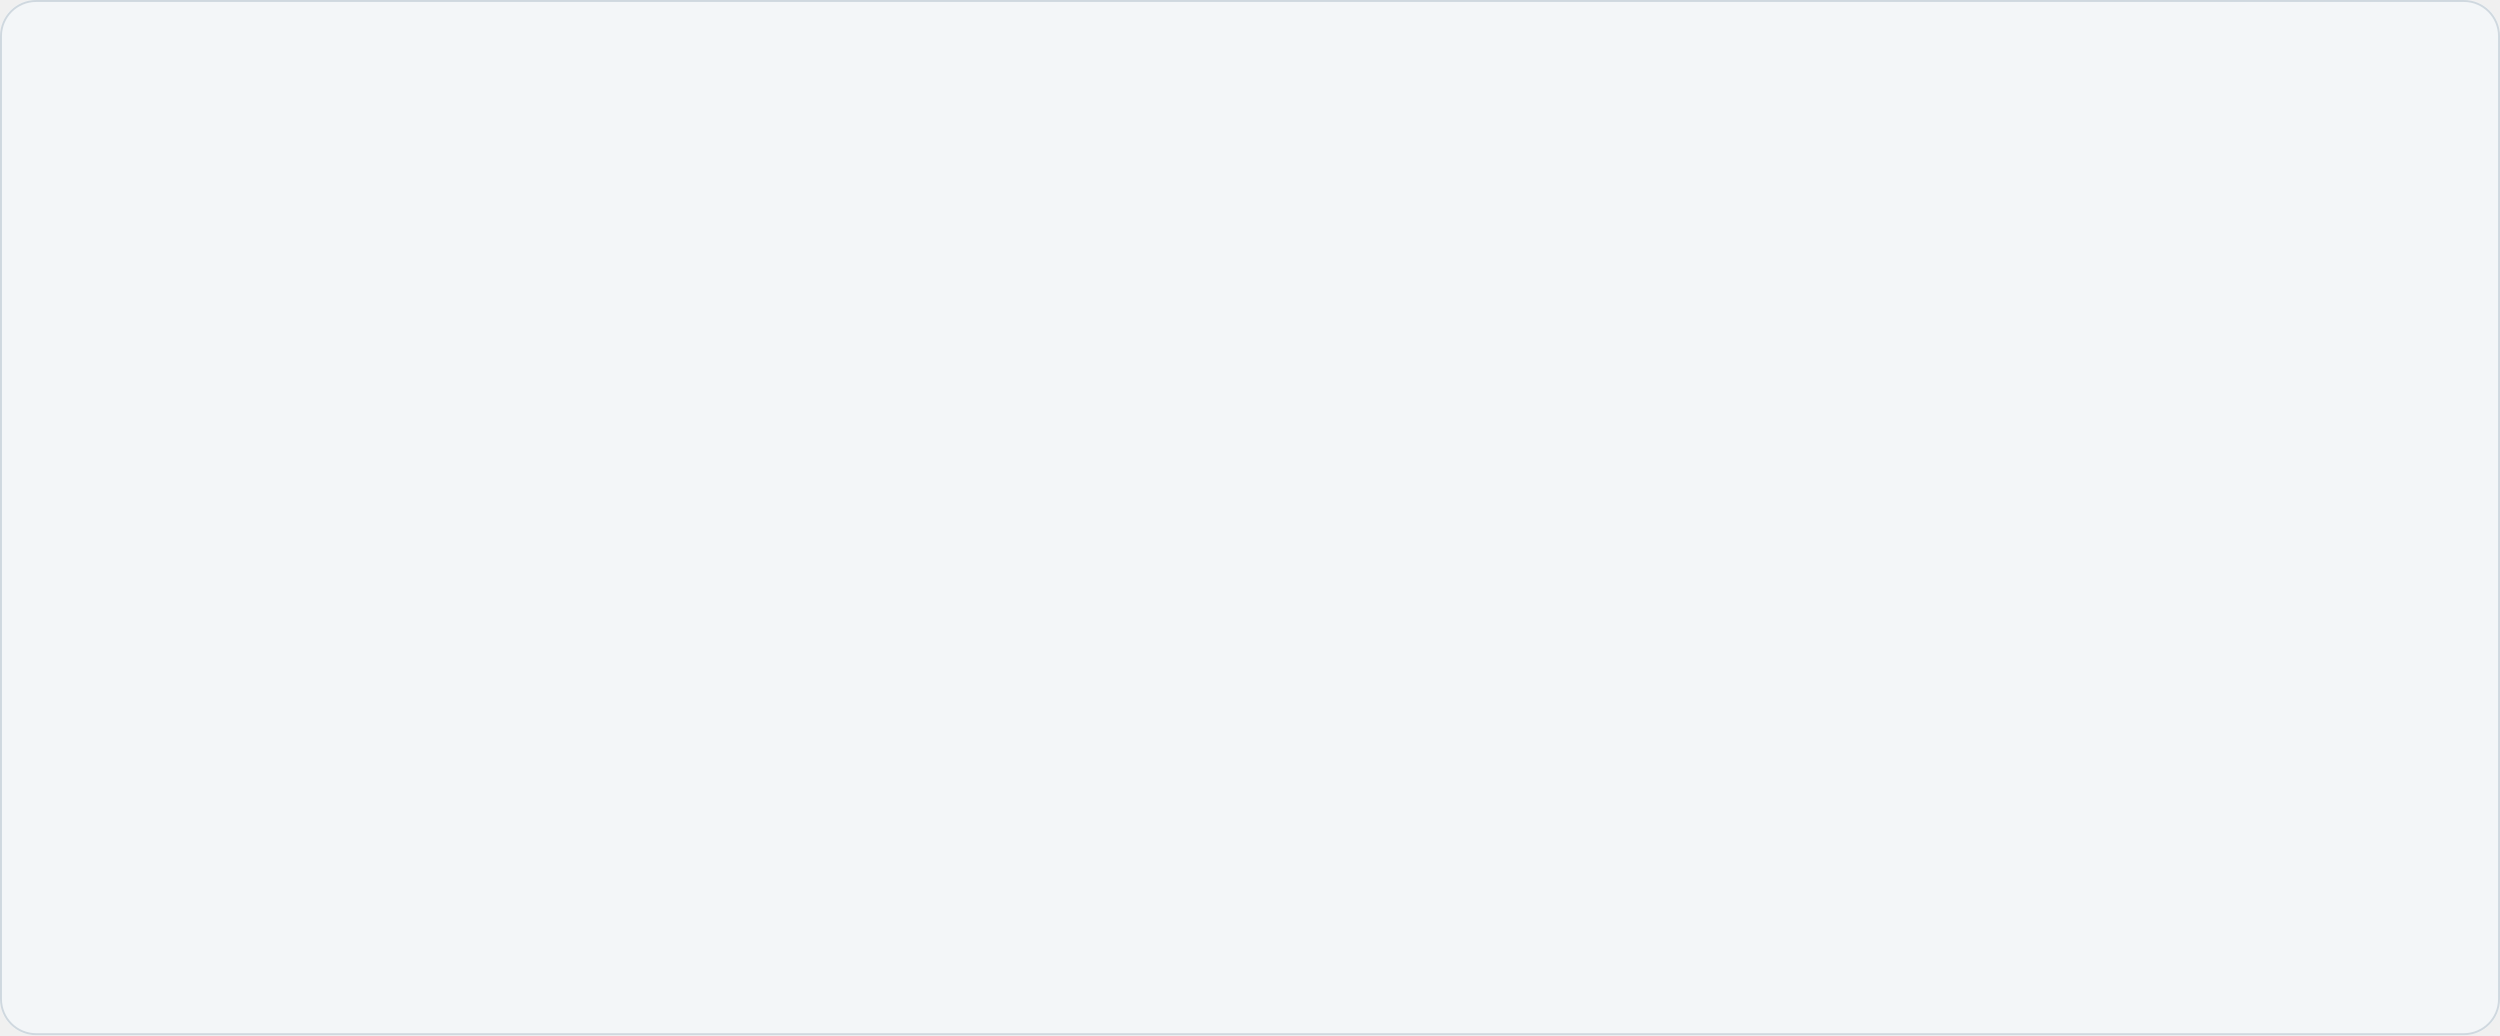
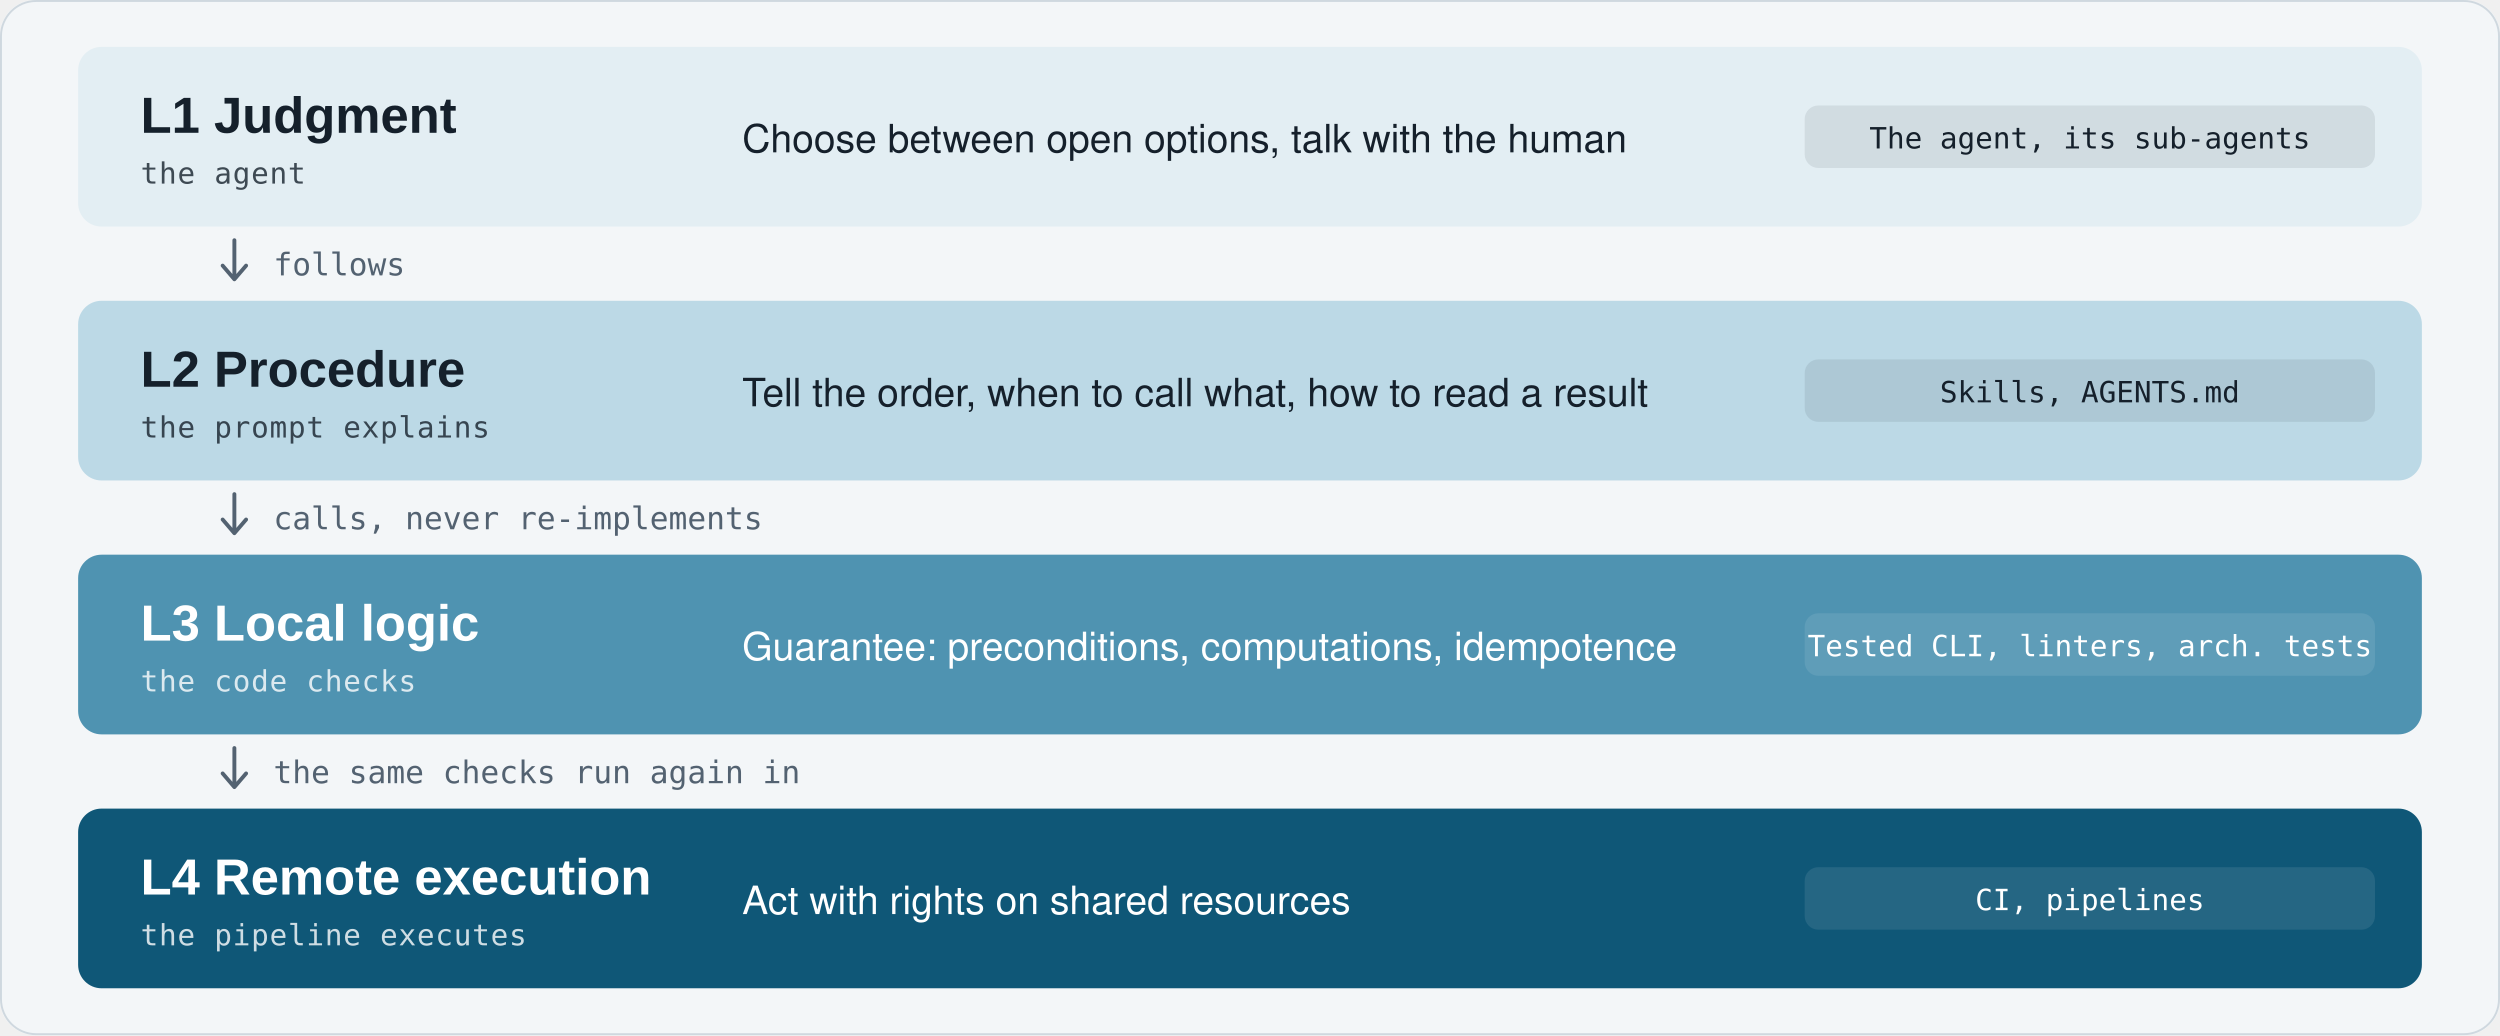
<svg xmlns="http://www.w3.org/2000/svg" width="1280" height="530" viewBox="0 0 1280 530" role="img" aria-labelledby="t d">
  <style>
  @media (prefers-reduced-motion: reduce) { * { animation: none !important; } }
-   .rise { opacity: 0; animation: rise .7s cubic-bezier(.16,1,.3,1) forwards; }
+   .rise { animation: rise .7s cubic-bezier(.16,1,.3,1) backwards; }
  @keyframes rise { from { opacity: 0; transform: translateY(10px); } to { opacity: 1; transform: none; } }
</style>
  <rect width="1280" height="530" rx="18" fill="#f3f6f8" />
  <rect x=".5" y=".5" width="1279" height="529" rx="18" fill="none" stroke="#cfd8df" />
  <g class="rise" style="animation-delay:0.10s">
    <rect x="40" y="24" width="1200" height="92" rx="12" fill="#e3eef3" />
    <text x="72" y="68" font-family="'IBM Plex Sans Condensed', 'IBM Plex Sans', -apple-system, 'Segoe UI', 'Helvetica Neue', Arial, sans-serif" font-size="26" font-weight="600" fill="#15202b" text-anchor="start">L1 Judgment</text>
-     <text x="72" y="92" font-family="'IBM Plex Mono', ui-monospace, SFMono-Regular, Menlo, Consolas, monospace" font-size="13" font-weight="400" fill="#15202b" text-anchor="start" opacity=".8" letter-spacing=".4">the agent</text>
-     <text x="380" y="78" font-family="'IBM Plex Sans', -apple-system, 'Segoe UI', Helvetica, Arial, sans-serif" font-size="19" font-weight="400" fill="#15202b" text-anchor="start">Choose between open options, talk with the human</text>
+     <text x="72" y="94" font-family="'IBM Plex Mono', ui-monospace, SFMono-Regular, Menlo, Consolas, monospace" font-size="15" font-weight="400" fill="#15202b" text-anchor="start" opacity=".8" letter-spacing=".4">the agent</text>
+     <text x="380" y="78" font-family="'IBM Plex Sans', -apple-system, 'Segoe UI', Helvetica, Arial, sans-serif" font-size="20" font-weight="400" fill="#15202b" text-anchor="start">Choose between open options, talk with the human</text>
    <rect x="924" y="54" width="292" height="32" rx="7" fill="#15202b" opacity=".09" />
-     <text x="1070" y="75" font-family="'IBM Plex Mono', ui-monospace, SFMono-Regular, Menlo, Consolas, monospace" font-size="14" font-weight="500" fill="#15202b" text-anchor="middle">The agent, its sub-agents</text>
+     <text x="1070" y="76" font-family="'IBM Plex Mono', ui-monospace, SFMono-Regular, Menlo, Consolas, monospace" font-size="15" font-weight="500" fill="#15202b" text-anchor="middle">The agent, its sub-agents</text>
  </g>
  <g class="rise" style="animation-delay:0.17s">
    <path d="M120 123.0v20m-6-7l6 7 6-7" fill="none" stroke="#536271" stroke-width="2" stroke-linecap="round" stroke-linejoin="round" />
-     <text x="140" y="140.0" font-family="'IBM Plex Mono', ui-monospace, SFMono-Regular, Menlo, Consolas, monospace" font-size="14" font-weight="400" fill="#536271" text-anchor="start">follows</text>
+     <text x="140" y="141.0" font-family="'IBM Plex Mono', ui-monospace, SFMono-Regular, Menlo, Consolas, monospace" font-size="16" font-weight="400" fill="#536271" text-anchor="start">follows</text>
  </g>
  <g class="rise" style="animation-delay:0.25s">
    <rect x="40" y="154" width="1200" height="92" rx="12" fill="#bcd9e6" />
    <text x="72" y="198" font-family="'IBM Plex Sans Condensed', 'IBM Plex Sans', -apple-system, 'Segoe UI', 'Helvetica Neue', Arial, sans-serif" font-size="26" font-weight="600" fill="#15202b" text-anchor="start">L2 Procedure</text>
-     <text x="72" y="222" font-family="'IBM Plex Mono', ui-monospace, SFMono-Regular, Menlo, Consolas, monospace" font-size="13" font-weight="400" fill="#15202b" text-anchor="start" opacity=".8" letter-spacing=".4">the prompt explains</text>
-     <text x="380" y="208" font-family="'IBM Plex Sans', -apple-system, 'Segoe UI', Helvetica, Arial, sans-serif" font-size="19" font-weight="400" fill="#15202b" text-anchor="start">Tell the order, when to call what, how to read a result</text>
+     <text x="72" y="224" font-family="'IBM Plex Mono', ui-monospace, SFMono-Regular, Menlo, Consolas, monospace" font-size="15" font-weight="400" fill="#15202b" text-anchor="start" opacity=".8" letter-spacing=".4">the prompt explains</text>
+     <text x="380" y="208" font-family="'IBM Plex Sans', -apple-system, 'Segoe UI', Helvetica, Arial, sans-serif" font-size="20" font-weight="400" fill="#15202b" text-anchor="start">Tell the order, when to call what, how to read a result</text>
    <rect x="924" y="184" width="292" height="32" rx="7" fill="#15202b" opacity=".09" />
-     <text x="1070" y="205" font-family="'IBM Plex Mono', ui-monospace, SFMono-Regular, Menlo, Consolas, monospace" font-size="14" font-weight="500" fill="#15202b" text-anchor="middle">Skills, AGENTS.md</text>
+     <text x="1070" y="206" font-family="'IBM Plex Mono', ui-monospace, SFMono-Regular, Menlo, Consolas, monospace" font-size="15" font-weight="500" fill="#15202b" text-anchor="middle">Skills, AGENTS.md</text>
  </g>
  <g class="rise" style="animation-delay:0.32s">
    <path d="M120 253.0v20m-6-7l6 7 6-7" fill="none" stroke="#536271" stroke-width="2" stroke-linecap="round" stroke-linejoin="round" />
-     <text x="140" y="270.0" font-family="'IBM Plex Mono', ui-monospace, SFMono-Regular, Menlo, Consolas, monospace" font-size="14" font-weight="400" fill="#536271" text-anchor="start">calls, never re-implements</text>
+     <text x="140" y="271.0" font-family="'IBM Plex Mono', ui-monospace, SFMono-Regular, Menlo, Consolas, monospace" font-size="16" font-weight="400" fill="#536271" text-anchor="start">calls, never re-implements</text>
  </g>
  <g class="rise" style="animation-delay:0.40s">
    <rect x="40" y="284" width="1200" height="92" rx="12" fill="#4f93b1" />
    <text x="72" y="328" font-family="'IBM Plex Sans Condensed', 'IBM Plex Sans', -apple-system, 'Segoe UI', 'Helvetica Neue', Arial, sans-serif" font-size="26" font-weight="600" fill="#ffffff" text-anchor="start">L3 Local logic</text>
-     <text x="72" y="352" font-family="'IBM Plex Mono', ui-monospace, SFMono-Regular, Menlo, Consolas, monospace" font-size="13" font-weight="400" fill="#ffffff" text-anchor="start" opacity=".8" letter-spacing=".4">the code checks</text>
-     <text x="380" y="338" font-family="'IBM Plex Sans', -apple-system, 'Segoe UI', Helvetica, Arial, sans-serif" font-size="19" font-weight="400" fill="#ffffff" text-anchor="start">Guarantee: preconditions, computations, idempotence</text>
+     <text x="72" y="354" font-family="'IBM Plex Mono', ui-monospace, SFMono-Regular, Menlo, Consolas, monospace" font-size="15" font-weight="400" fill="#ffffff" text-anchor="start" opacity=".8" letter-spacing=".4">the code checks</text>
+     <text x="380" y="338" font-family="'IBM Plex Sans', -apple-system, 'Segoe UI', Helvetica, Arial, sans-serif" font-size="20" font-weight="400" fill="#ffffff" text-anchor="start">Guarantee: preconditions, computations, idempotence</text>
    <rect x="924" y="314" width="292" height="32" rx="7" fill="#ffffff" opacity=".09" />
-     <text x="1070" y="335" font-family="'IBM Plex Mono', ui-monospace, SFMono-Regular, Menlo, Consolas, monospace" font-size="14" font-weight="500" fill="#ffffff" text-anchor="middle">Tested CLI, linters, arch. tests</text>
+     <text x="1070" y="336" font-family="'IBM Plex Mono', ui-monospace, SFMono-Regular, Menlo, Consolas, monospace" font-size="15" font-weight="500" fill="#ffffff" text-anchor="middle">Tested CLI, linters, arch. tests</text>
  </g>
  <g class="rise" style="animation-delay:0.47s">
    <path d="M120 383.0v20m-6-7l6 7 6-7" fill="none" stroke="#536271" stroke-width="2" stroke-linecap="round" stroke-linejoin="round" />
-     <text x="140" y="400.0" font-family="'IBM Plex Mono', ui-monospace, SFMono-Regular, Menlo, Consolas, monospace" font-size="14" font-weight="400" fill="#536271" text-anchor="start">the same checks run again in</text>
+     <text x="140" y="401.0" font-family="'IBM Plex Mono', ui-monospace, SFMono-Regular, Menlo, Consolas, monospace" font-size="16" font-weight="400" fill="#536271" text-anchor="start">the same checks run again in</text>
  </g>
  <g class="rise" style="animation-delay:0.55s">
    <rect x="40" y="414" width="1200" height="92" rx="12" fill="#0f5777" />
    <text x="72" y="458" font-family="'IBM Plex Sans Condensed', 'IBM Plex Sans', -apple-system, 'Segoe UI', 'Helvetica Neue', Arial, sans-serif" font-size="26" font-weight="600" fill="#ffffff" text-anchor="start">L4 Remote execution</text>
-     <text x="72" y="482" font-family="'IBM Plex Mono', ui-monospace, SFMono-Regular, Menlo, Consolas, monospace" font-size="13" font-weight="400" fill="#ffffff" text-anchor="start" opacity=".8" letter-spacing=".4">the pipeline executes</text>
-     <text x="380" y="468" font-family="'IBM Plex Sans', -apple-system, 'Segoe UI', Helvetica, Arial, sans-serif" font-size="19" font-weight="400" fill="#ffffff" text-anchor="start">Act with rights on shared resources</text>
+     <text x="72" y="484" font-family="'IBM Plex Mono', ui-monospace, SFMono-Regular, Menlo, Consolas, monospace" font-size="15" font-weight="400" fill="#ffffff" text-anchor="start" opacity=".8" letter-spacing=".4">the pipeline executes</text>
+     <text x="380" y="468" font-family="'IBM Plex Sans', -apple-system, 'Segoe UI', Helvetica, Arial, sans-serif" font-size="20" font-weight="400" fill="#ffffff" text-anchor="start">Act with rights on shared resources</text>
    <rect x="924" y="444" width="292" height="32" rx="7" fill="#ffffff" opacity=".09" />
-     <text x="1070" y="465" font-family="'IBM Plex Mono', ui-monospace, SFMono-Regular, Menlo, Consolas, monospace" font-size="14" font-weight="500" fill="#ffffff" text-anchor="middle">CI, pipelines</text>
+     <text x="1070" y="466" font-family="'IBM Plex Mono', ui-monospace, SFMono-Regular, Menlo, Consolas, monospace" font-size="15" font-weight="500" fill="#ffffff" text-anchor="middle">CI, pipelines</text>
  </g>
</svg>
